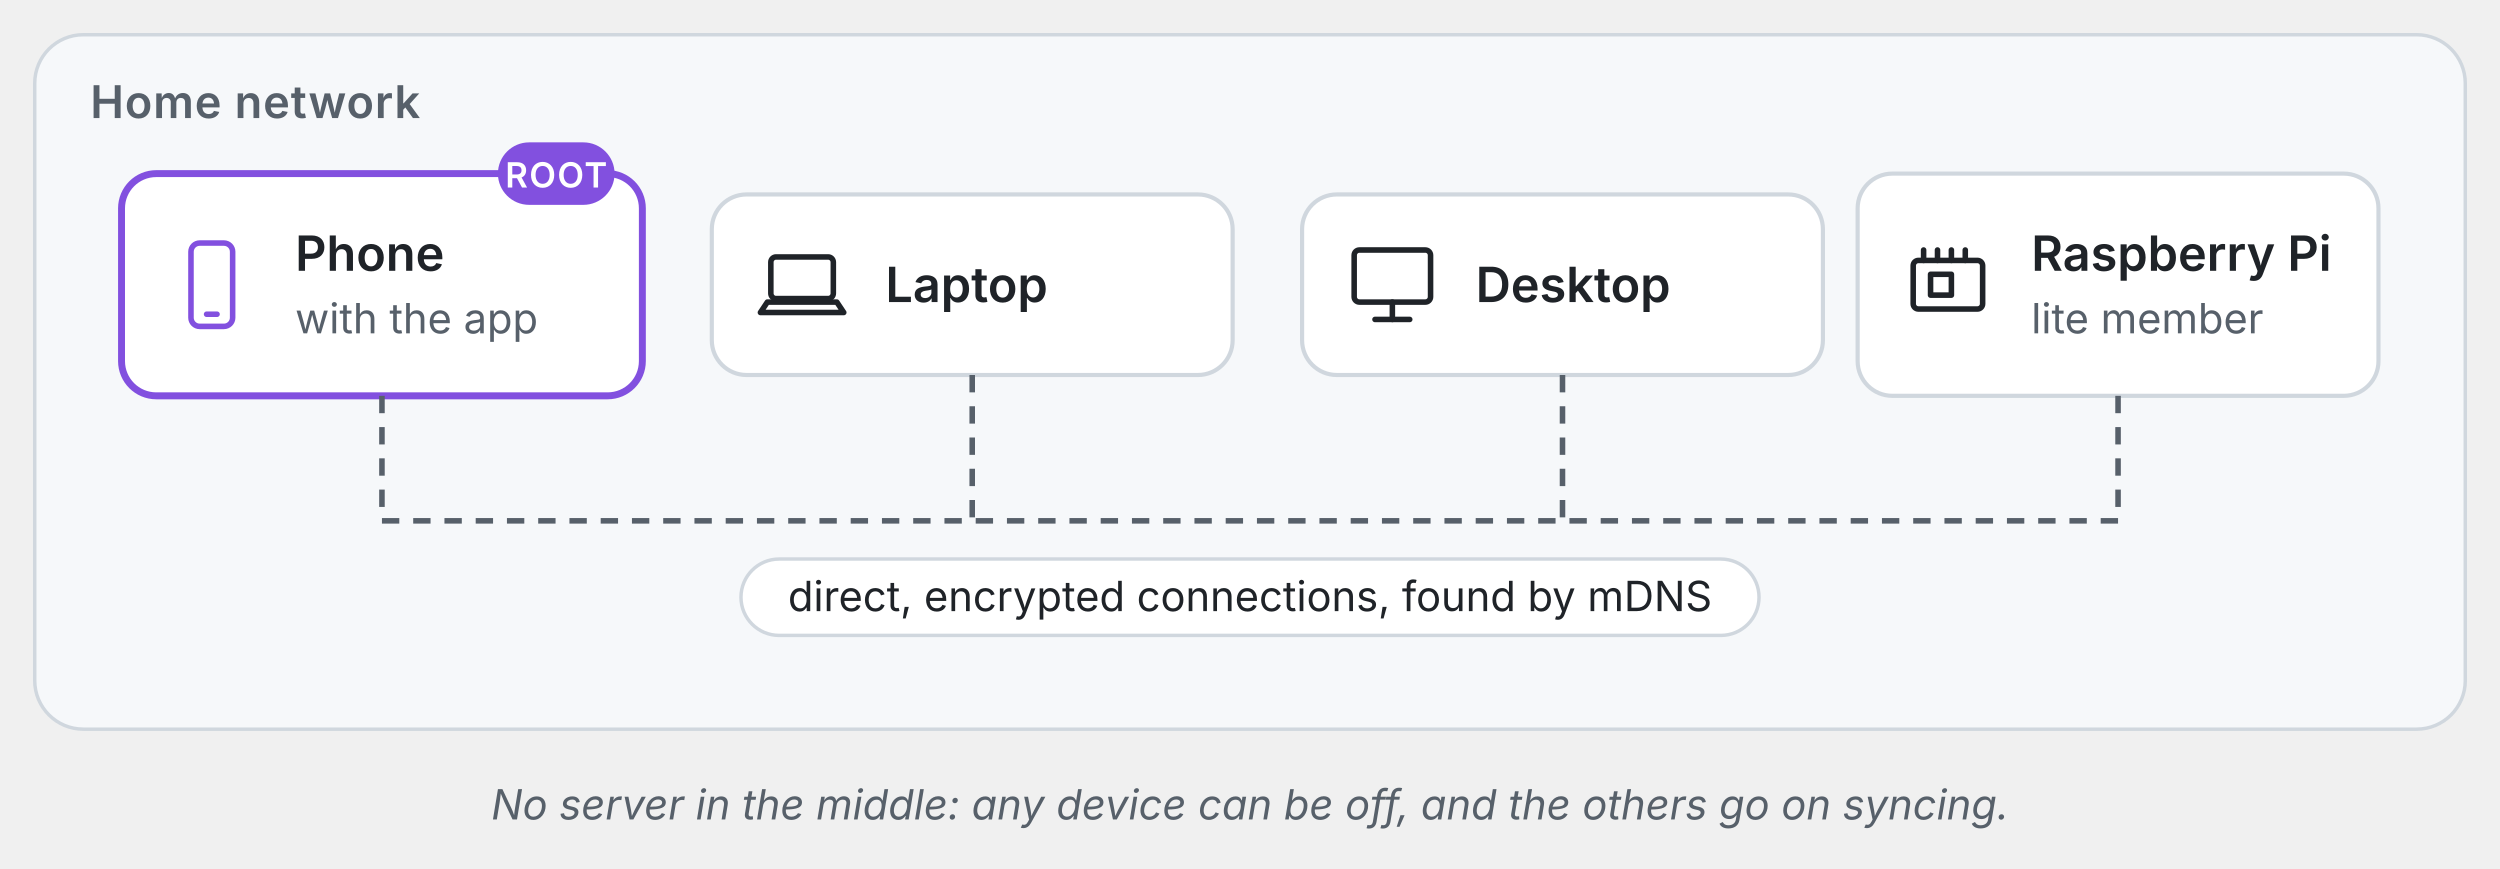
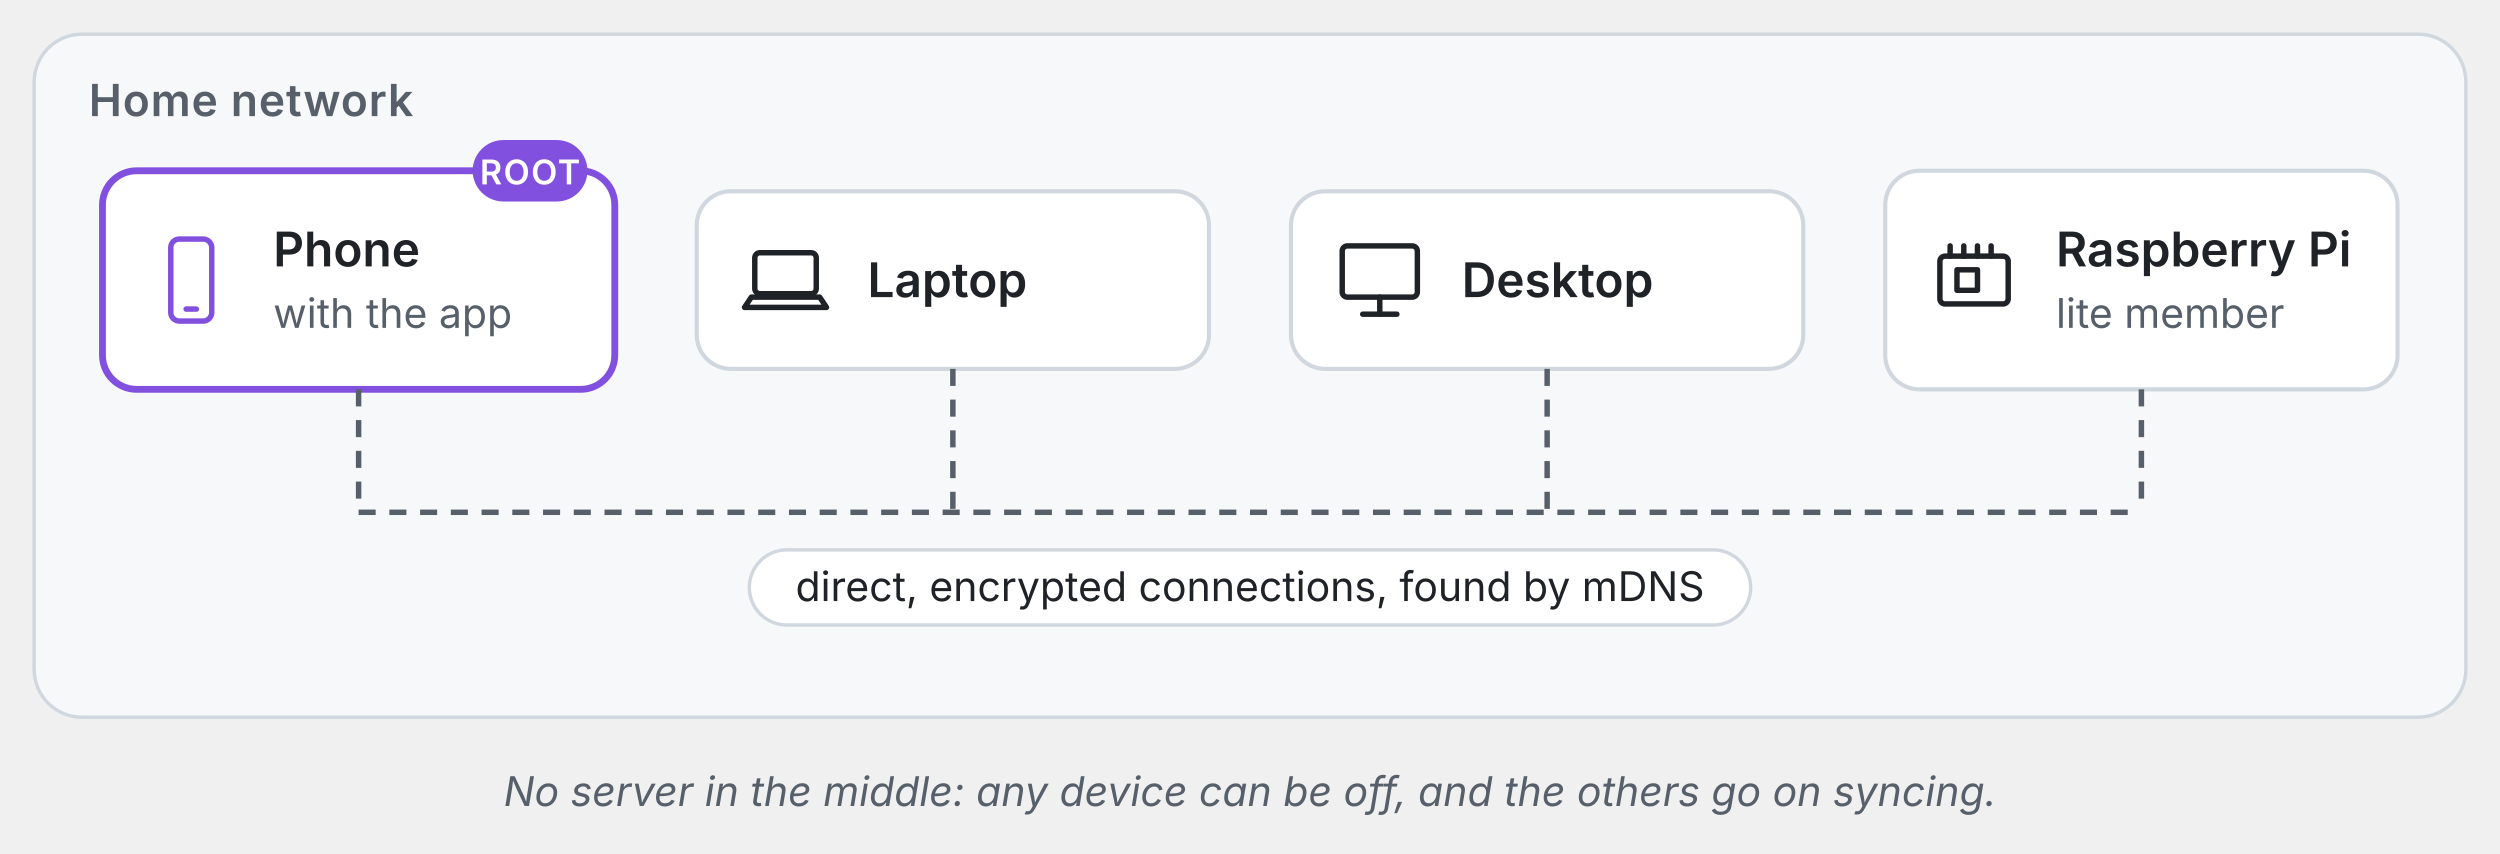
- <svg xmlns="http://www.w3.org/2000/svg" width="720" height="250" viewBox="0 0 720 250" role="img" aria-label="At home every device talks to every other one directly">
+ <svg xmlns="http://www.w3.org/2000/svg" width="732" height="250" viewBox="0 0 732 250" role="img" aria-label="At home every device talks to every other one directly">
  <style>
  .bg { fill: none; }
  .zone { fill: #f6f8fa; stroke: #d0d7de; stroke-width: 1; }
  .zone-t { fill: #57606a; font: 600 13px system-ui, -apple-system, 'Segoe UI', sans-serif; letter-spacing: .02em; }
  .card { fill: #ffffff; stroke: #d0d7de; stroke-width: 1.2; }
  .card.key { stroke: #8250df; stroke-width: 2; }
  .card.srv { fill: #fff8c5; stroke: #d4a72c; }
  .t { fill: #1f2328; font: 600 14px system-ui, -apple-system, 'Segoe UI', sans-serif; }
  .s { fill: #57606a; font: 12px system-ui, -apple-system, 'Segoe UI', sans-serif; }
  .ic { fill: none; stroke: #1f2328; stroke-width: 1.6; stroke-linecap: round; stroke-linejoin: round; }
  .key .ic, .ic.key { stroke: #8250df; }
  .badge { fill: #8250df; }
  .badge-t { fill: #ffffff; font: 600 10px system-ui, -apple-system, 'Segoe UI', sans-serif; letter-spacing: .04em; }
  .e-tunnel { fill: none; stroke: #0969da; stroke-width: 3; }
  .e-home { fill: none; stroke: #57606a; stroke-width: 1.6; stroke-dasharray: 5 4; }
  .e-pair { fill: none; stroke: #8250df; stroke-width: 1.8; }
  .e-e2e { fill: none; stroke: #1a7f37; stroke-width: 1.8; stroke-dasharray: 2 4; stroke-linecap: round; }
  .a-tunnel { fill: #0969da; } .a-home { fill: #57606a; } .a-pair { fill: #8250df; } .a-e2e { fill: #1a7f37; }
  .lbl-bg { fill: #ffffff; stroke: #d0d7de; stroke-width: 1; }
  .lbl { fill: #1f2328; font: 12px system-ui, -apple-system, 'Segoe UI', sans-serif; }
  .lbl.tunnel { fill: #0969da; } .lbl.pair { fill: #8250df; } .lbl.e2e { fill: #1a7f37; }
  .note { fill: #57606a; font: italic 12px system-ui, -apple-system, 'Segoe UI', sans-serif; }
  @media (prefers-color-scheme: dark) {
    .zone { fill: #161b22; stroke: #30363d; }
    .zone-t, .s, .note { fill: #8b949e; }
    .card { fill: #0d1117; stroke: #3d444d; }
    .card.key { stroke: #a371f7; }
    .card.srv { fill: #272115; stroke: #9e6a03; }
    .t, .lbl { fill: #e6edf3; }
    .ic { stroke: #e6edf3; }
    .key .ic, .ic.key { stroke: #a371f7; }
    .badge { fill: #a371f7; }
    .badge-t { fill: #0d1117; }
    .e-tunnel { stroke: #4493f8; } .a-tunnel { fill: #4493f8; } .lbl.tunnel { fill: #4493f8; }
    .e-home { stroke: #8b949e; } .a-home { fill: #8b949e; }
    .e-pair { stroke: #a371f7; } .a-pair { fill: #a371f7; } .lbl.pair { fill: #a371f7; }
    .e-e2e { stroke: #3fb950; } .a-e2e { fill: #3fb950; } .lbl.e2e { fill: #3fb950; }
    .lbl-bg { fill: #0d1117; stroke: #3d444d; }
  }
</style>
-   <rect class="zone" x="10" y="10" width="700" height="200" rx="14" />
+   <rect class="zone" x="10" y="10" width="712" height="200" rx="14" />
  <text class="zone-t" x="26" y="34">Home network</text>
  <g class="key">
-     <rect class="card key" x="35.0" y="50.0" width="150" height="64" rx="10" />
-     <g transform="translate(47.0,68)" class="ic">
+     <rect class="card key" x="30.0" y="50.0" width="150" height="64" rx="10" />
+     <g transform="translate(42.0,68)" class="ic">
      <rect x="8" y="2" width="12" height="24" rx="2.5" />
      <line x1="12.5" y1="22.5" x2="15.5" y2="22.5" />
    </g>
-     <text class="t" x="85.0" y="78">Phone</text>
-     <text class="s" x="85.0" y="96">with the app</text>
-     <rect class="badge" x="143.4" y="41.0" width="33.6" height="18" rx="9" />
-     <text class="badge-t" x="160.2" y="54.0" text-anchor="middle">ROOT</text>
+     <text class="t" x="80.0" y="78">Phone</text>
+     <text class="s" x="80.0" y="96">with the app</text>
+     <rect class="badge" x="138.4" y="41.0" width="33.6" height="18" rx="9" />
+     <text class="badge-t" x="155.2" y="54.0" text-anchor="middle">ROOT</text>
  </g>
-   <path class="e-home" d="M110.0,114.0 L110,150" />
+   <path class="e-home" d="M105.0,114.0 L105.0,150" />
  <g class="">
-     <rect class="card " x="205.0" y="56.0" width="150" height="52" rx="10" />
-     <g transform="translate(217.0,68)" class="ic">
+     <rect class="card " x="204.0" y="56.0" width="150" height="52" rx="10" />
+     <g transform="translate(216.0,68)" class="ic">
      <rect x="5" y="6" width="18" height="12" rx="1.5" />
      <path d="M2 22h24l-2 -3H4z" />
    </g>
-     <text class="t" x="255.0" y="87">Laptop</text>
+     <text class="t" x="254.0" y="87">Laptop</text>
  </g>
-   <path class="e-home" d="M280.0,108.0 L280,150" />
+   <path class="e-home" d="M279.0,108.0 L279.0,150" />
  <g class="">
-     <rect class="card " x="375.0" y="56.0" width="150" height="52" rx="10" />
-     <g transform="translate(387.0,68)" class="ic">
+     <rect class="card " x="378.0" y="56.0" width="150" height="52" rx="10" />
+     <g transform="translate(390.0,68)" class="ic">
      <rect x="3" y="4" width="22" height="15" rx="1.5" />
      <line x1="14" y1="19" x2="14" y2="24" />
      <line x1="9" y1="24" x2="19" y2="24" />
    </g>
-     <text class="t" x="425.0" y="87">Desktop</text>
+     <text class="t" x="428.0" y="87">Desktop</text>
  </g>
-   <path class="e-home" d="M450.0,108.0 L450,150" />
+   <path class="e-home" d="M453.0,108.0 L453.0,150" />
  <g class="">
-     <rect class="card " x="535.0" y="50.0" width="150" height="64" rx="10" />
-     <g transform="translate(547.0,68)" class="ic">
+     <rect class="card " x="552.0" y="50.0" width="150" height="64" rx="10" />
+     <g transform="translate(564.0,68)" class="ic">
      <rect x="4" y="7" width="20" height="14" rx="1.5" />
      <rect x="9" y="11" width="6" height="6" />
      <line x1="7" y1="4" x2="7" y2="7" />
      <line x1="11" y1="4" x2="11" y2="7" />
      <line x1="15" y1="4" x2="15" y2="7" />
      <line x1="19" y1="4" x2="19" y2="7" />
    </g>
-     <text class="t" x="585.0" y="78">Raspberry Pi</text>
-     <text class="s" x="585.0" y="96">lite member</text>
+     <text class="t" x="602.0" y="78">Raspberry Pi</text>
+     <text class="s" x="602.0" y="96">lite member</text>
  </g>
-   <path class="e-home" d="M610.0,114.0 L610,150" />
-   <path class="e-home" d="M110,150 L610,150" />
-   <text class="note" x="360" y="236" text-anchor="middle">No server in the middle: any device can be off, and the others go on syncing.</text>
-   <rect class="lbl-bg" x="213.4" y="161.0" width="293.2" height="22" rx="11.0" />
-   <text class="lbl home" x="360" y="176.0" text-anchor="middle">direct, encrypted connections, found by mDNS</text>
+   <path class="e-home" d="M627.0,114.0 L627.0,150" />
+   <path class="e-home" d="M105.0,150 L627.0,150" />
+   <text class="note" x="366.0" y="236" text-anchor="middle">No server in the middle: any device can be off, and the others go on syncing.</text>
+   <rect class="lbl-bg" x="219.4" y="161.0" width="293.2" height="22" rx="11.0" />
+   <text class="lbl home" x="366.0" y="176.0" text-anchor="middle">direct, encrypted connections, found by mDNS</text>
</svg>
